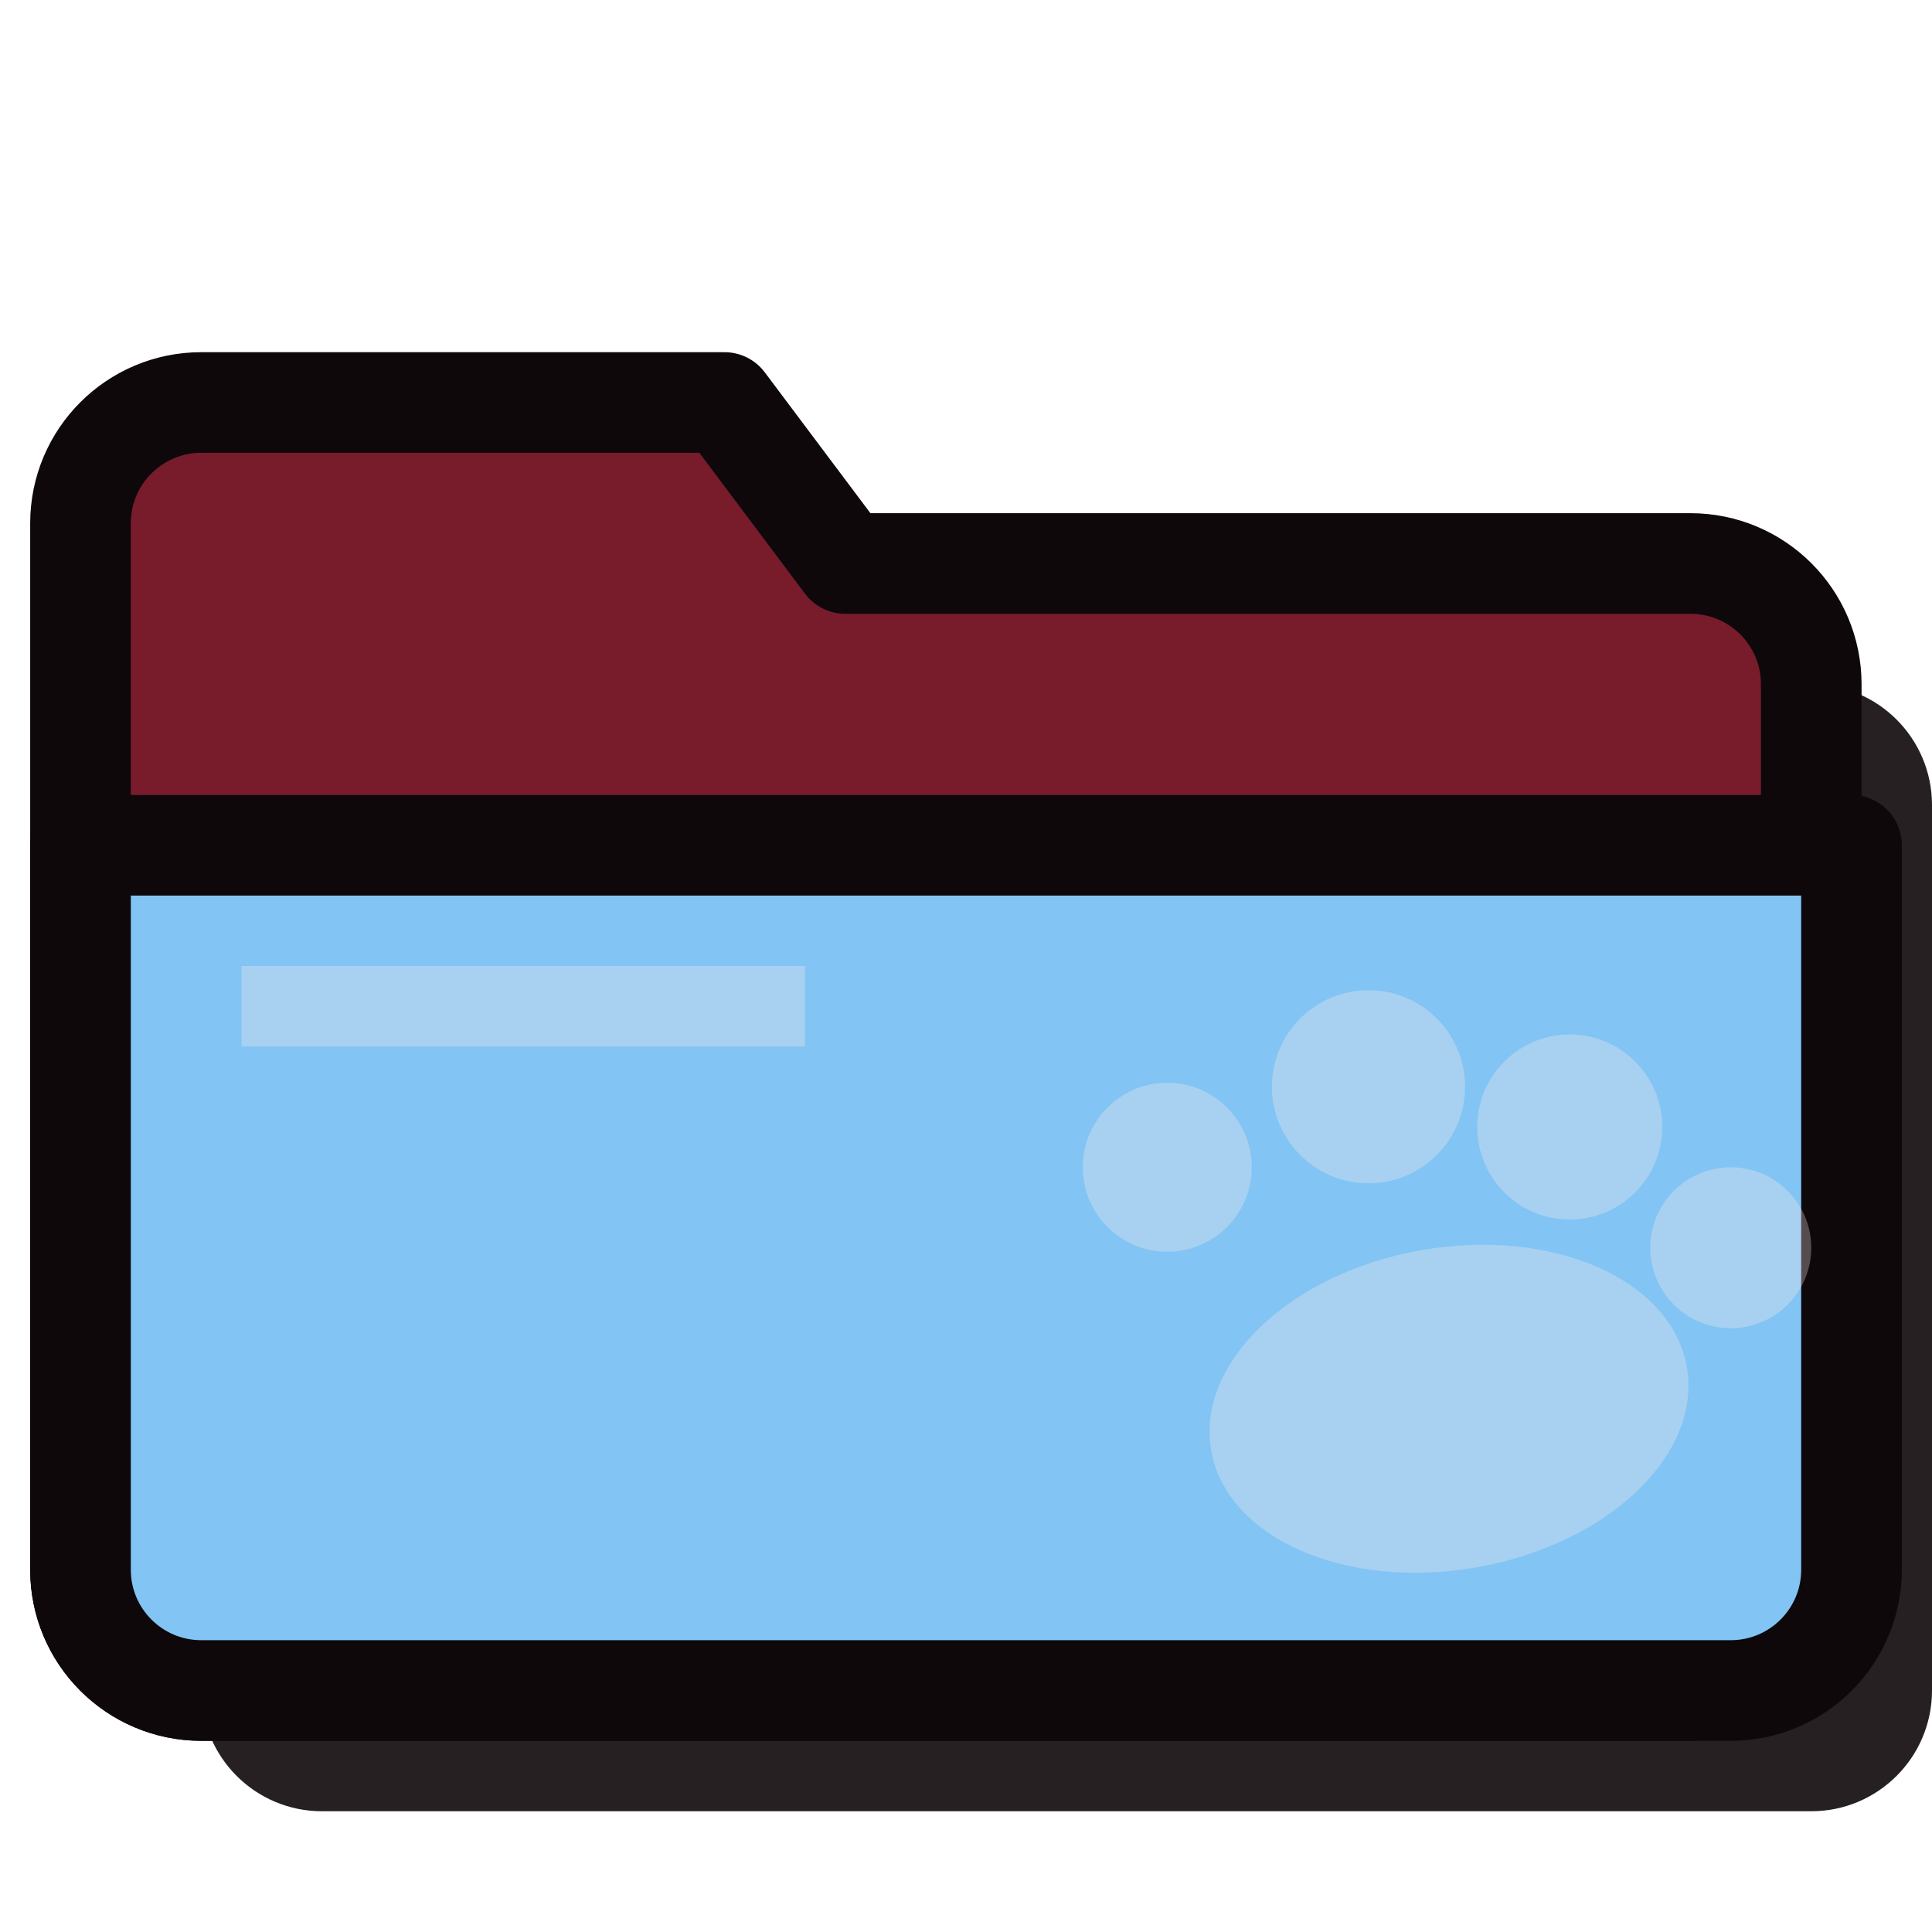
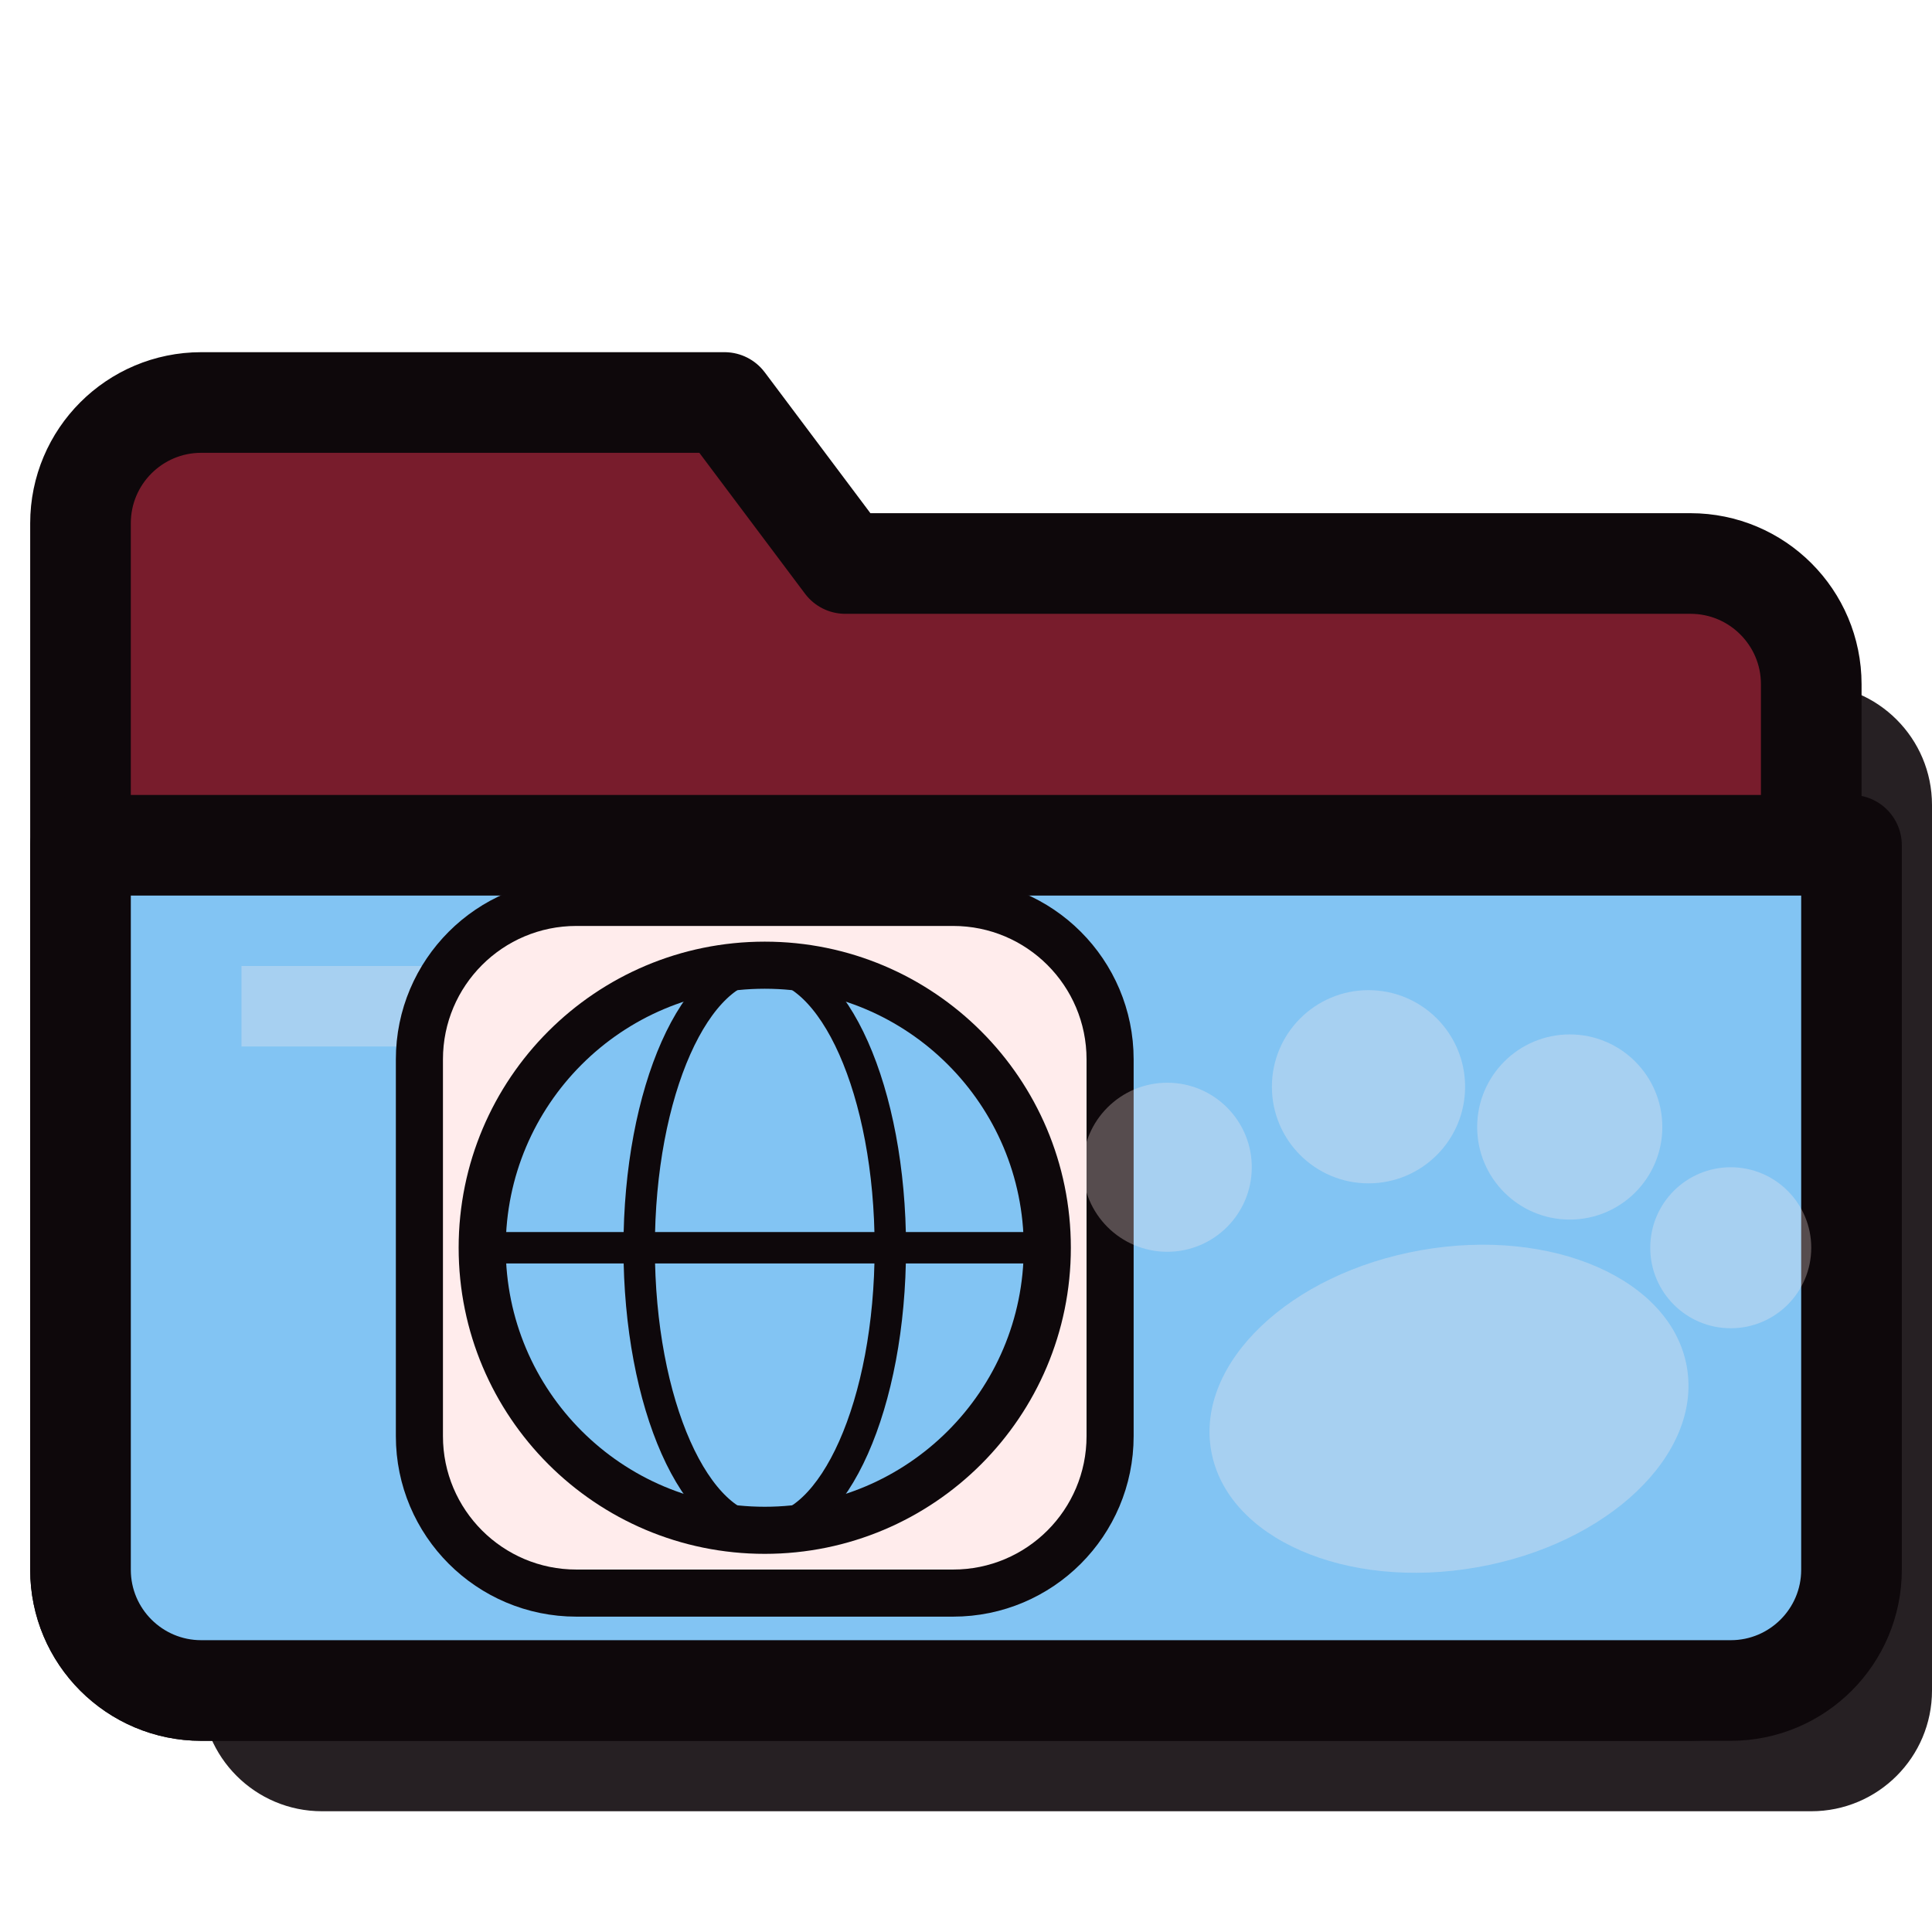
<svg xmlns="http://www.w3.org/2000/svg" width="48" height="48" viewBox="0 0 48 48">
  <path d="M5 10 H18 L21 14 H42 A3 3 0 0 1 45 17 V39 A3 3 0 0 1 42 42 H5 A3 3 0 0 1 2 39 V13 A3 3 0 0 1 5 10 Z" transform="translate(3 3)" fill="#0E080B" opacity="0.9" />
  <path d="M5 10 H18 L21 14 H42 A3 3 0 0 1 45 17 V39 A3 3 0 0 1 42 42 H5 A3 3 0 0 1 2 39 V13 A3 3 0 0 1 5 10 Z" fill="#781C2C" stroke="#0E080B" stroke-width="2.5" stroke-linejoin="round" />
  <path d="M2 21 H46 V39 A3 3 0 0 1 43 42 H5 A3 3 0 0 1 2 39 Z" fill="#82C4F3" stroke="#0E080B" stroke-width="2.5" stroke-linejoin="round" />
  <path d="M6 24 H20 V26 H6 Z" fill="#FFECEC" opacity="0.30" />
+   <g transform="translate(19 31) scale(0.78)">
+     <rect x="-11" y="-11" width="22" height="22" rx="5" fill="#FFECEC" stroke="#0E080B" stroke-width="1.5" />
+     <circle cx="0" cy="0" r="9" fill="#82C4F3" stroke="#0E080B" stroke-width="1.5" />
+     <ellipse cx="0" cy="0" rx="4" ry="9" fill="none" stroke="#0E080B" stroke-width="1" />
+     <path d="M-9 0 H9" stroke="#0E080B" stroke-width="1" />
+   </g>
  <g fill="#FFECEC" opacity="0.30">
    <circle cx="29" cy="29" r="2.1" />
    <circle cx="34" cy="27" r="2.4" />
    <circle cx="39" cy="28" r="2.3" />
    <circle cx="43" cy="31" r="2.0" />
    <ellipse cx="36" cy="35" rx="6" ry="4" transform="rotate(-10 36 35)" />
  </g>
</svg>
